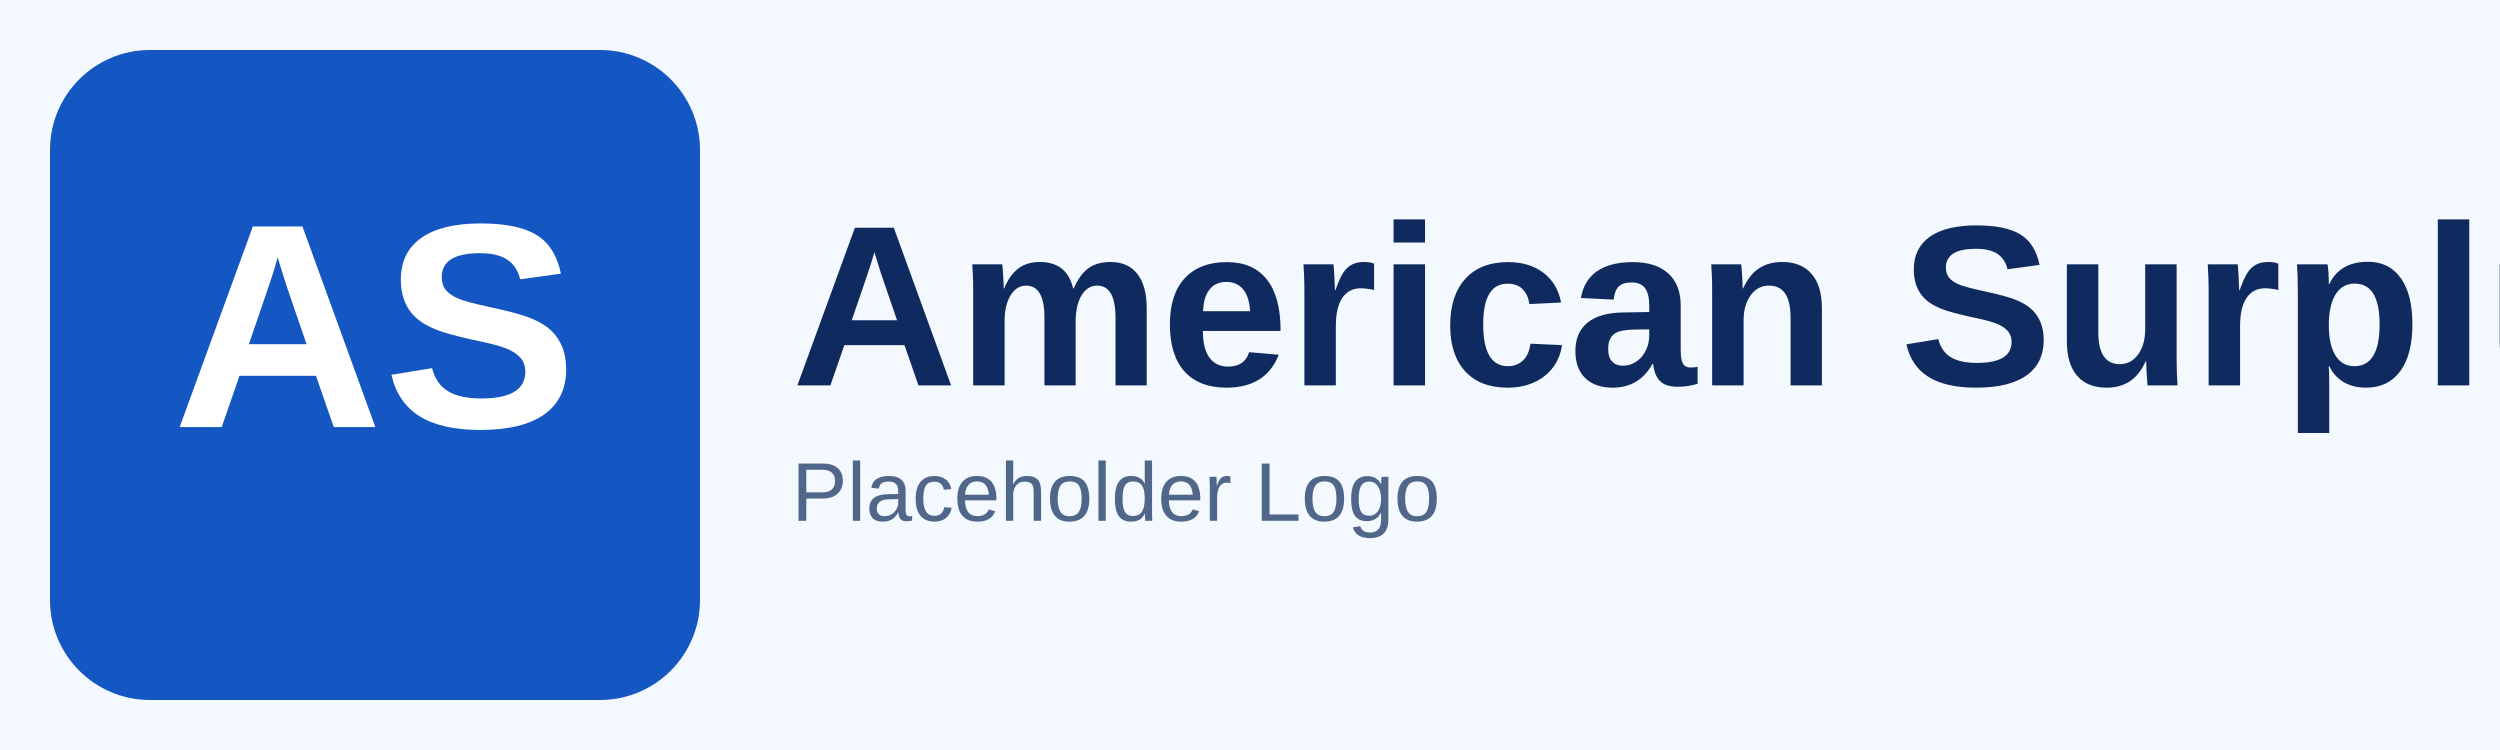
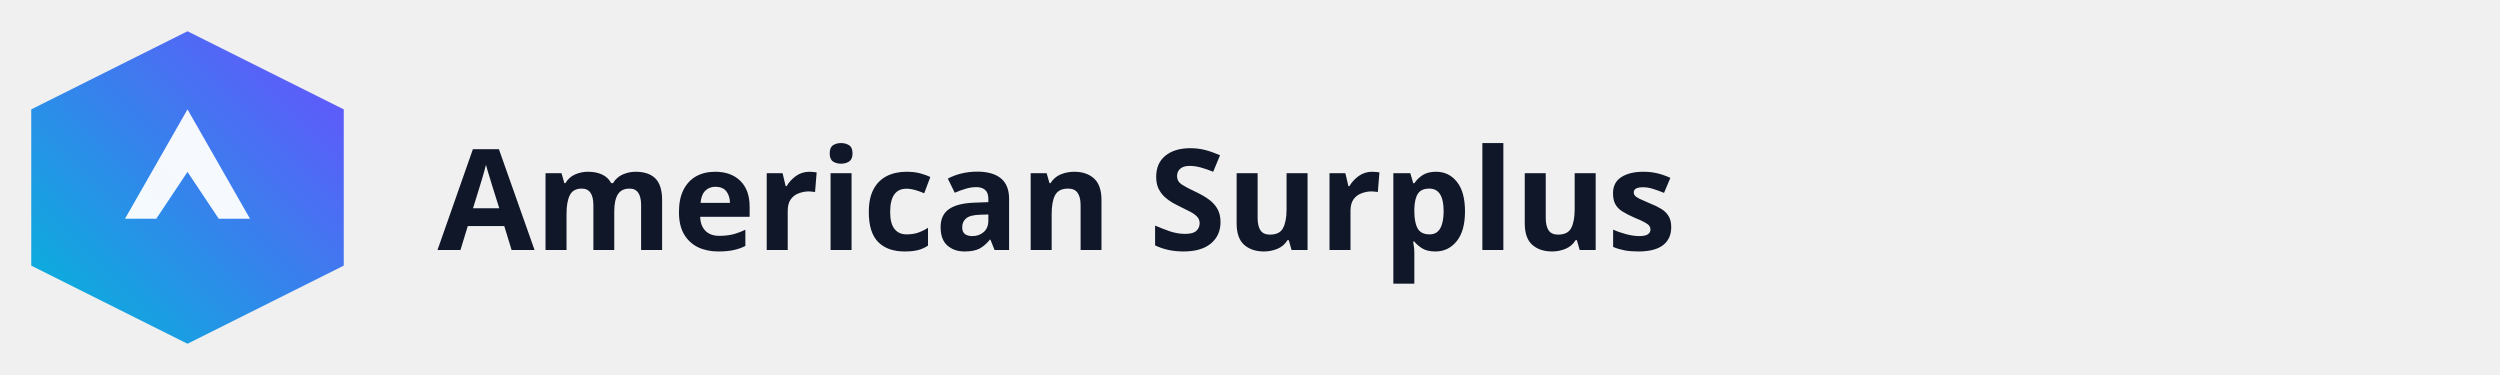
- <svg xmlns="http://www.w3.org/2000/svg" viewBox="0 0 1200 360" role="img" aria-labelledby="title">
-   <rect width="1200" height="360" fill="#f4f8ff" />
-   <rect x="24" y="24" width="312" height="312" rx="48" fill="#1457c2" />
-   <text x="180" y="205" text-anchor="middle" font-size="140" font-family="Arial, Helvetica, sans-serif" font-weight="700" fill="#ffffff">AS</text>
-   <text x="380" y="185" font-size="110" font-family="Arial, Helvetica, sans-serif" font-weight="700" fill="#0f2a5f">American Surplus</text>
-   <text x="380" y="250" font-size="40" font-family="Arial, Helvetica, sans-serif" fill="#516789">Placeholder Logo</text>
+ <svg xmlns="http://www.w3.org/2000/svg" viewBox="0 0 320 48" role="img" aria-labelledby="brand-light-title">
+   <defs>
+     <linearGradient id="accent-light" x1="100%" y1="0%" x2="0%" y2="100%">
+       <stop offset="0%" stop-color="#6B4EFF" />
+       <stop offset="100%" stop-color="#00B8D9" />
+     </linearGradient>
+   </defs>
+   <polygon points="24,4 44,14 44,34 24,44 4,34 4,14" fill="url(#accent-light)" />
+   <path d="M24 14 L32 28 L28 28 L24 22 L20 28 L16 28 Z" fill="#FFFFFF" opacity="0.95" />
+   <text x="56" y="32" font-family="Outfit, system-ui, sans-serif" font-size="18" font-weight="600" fill="#0F1729">American Surplus</text>
</svg>
